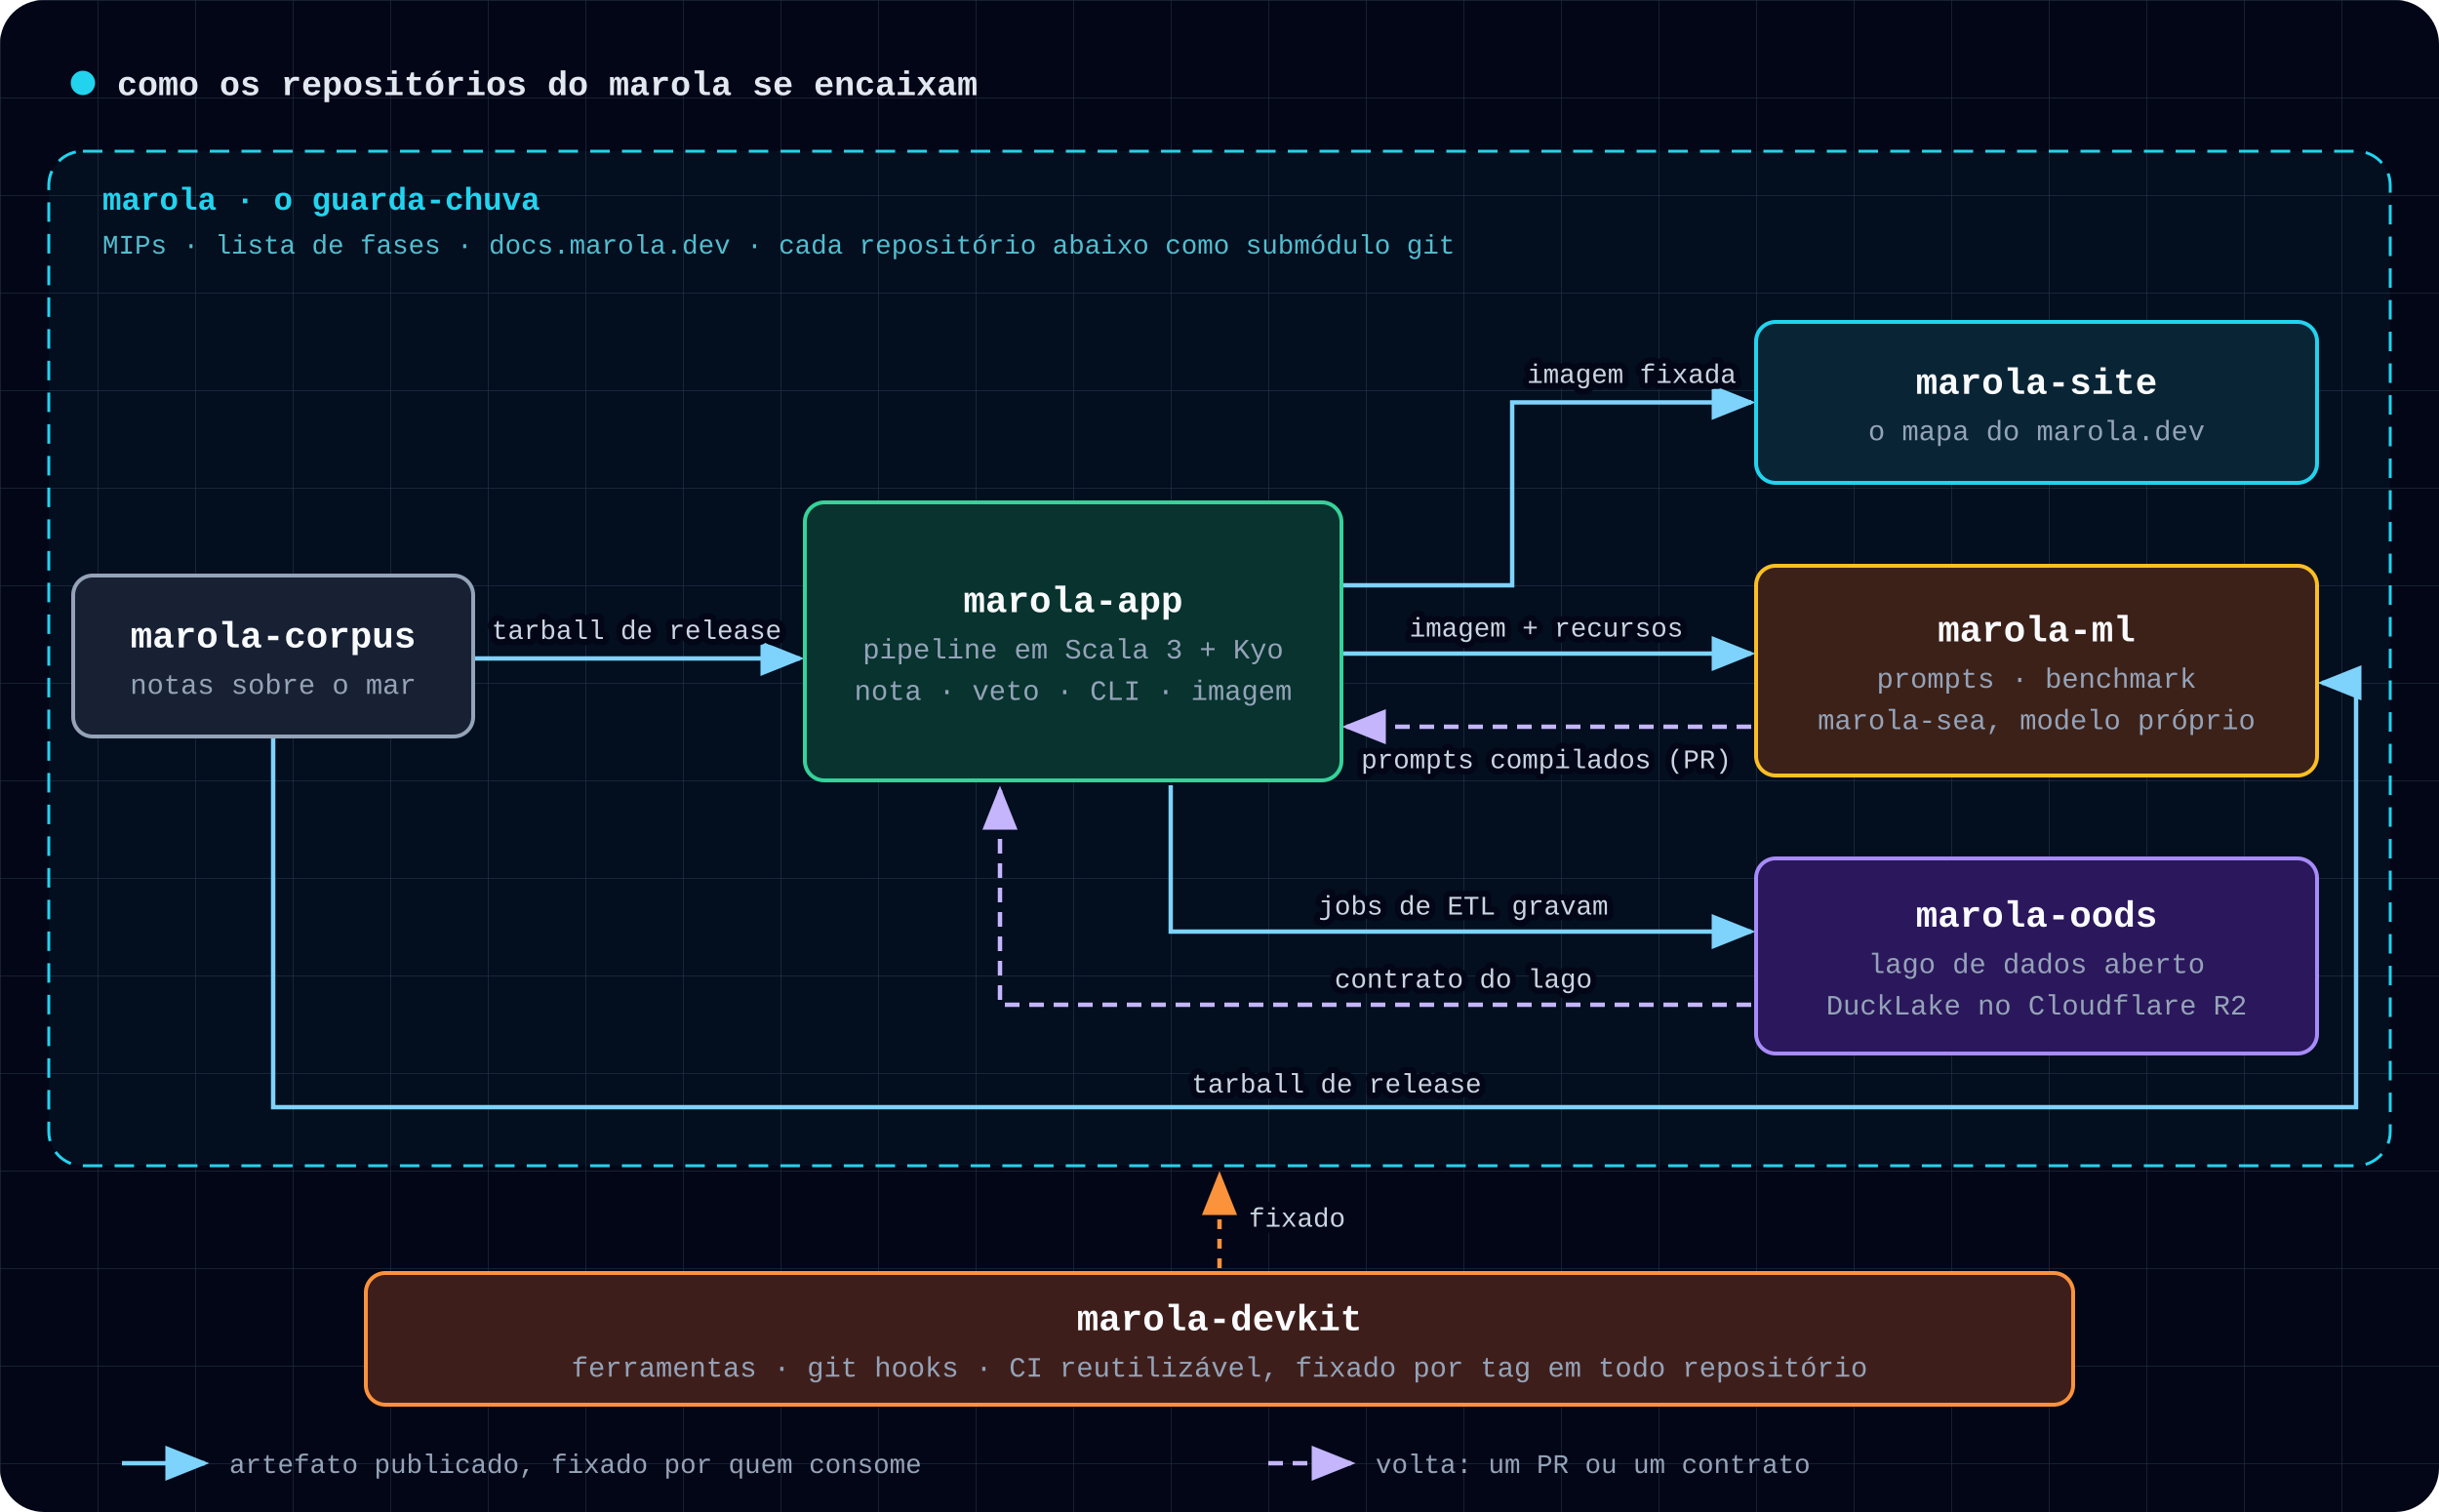
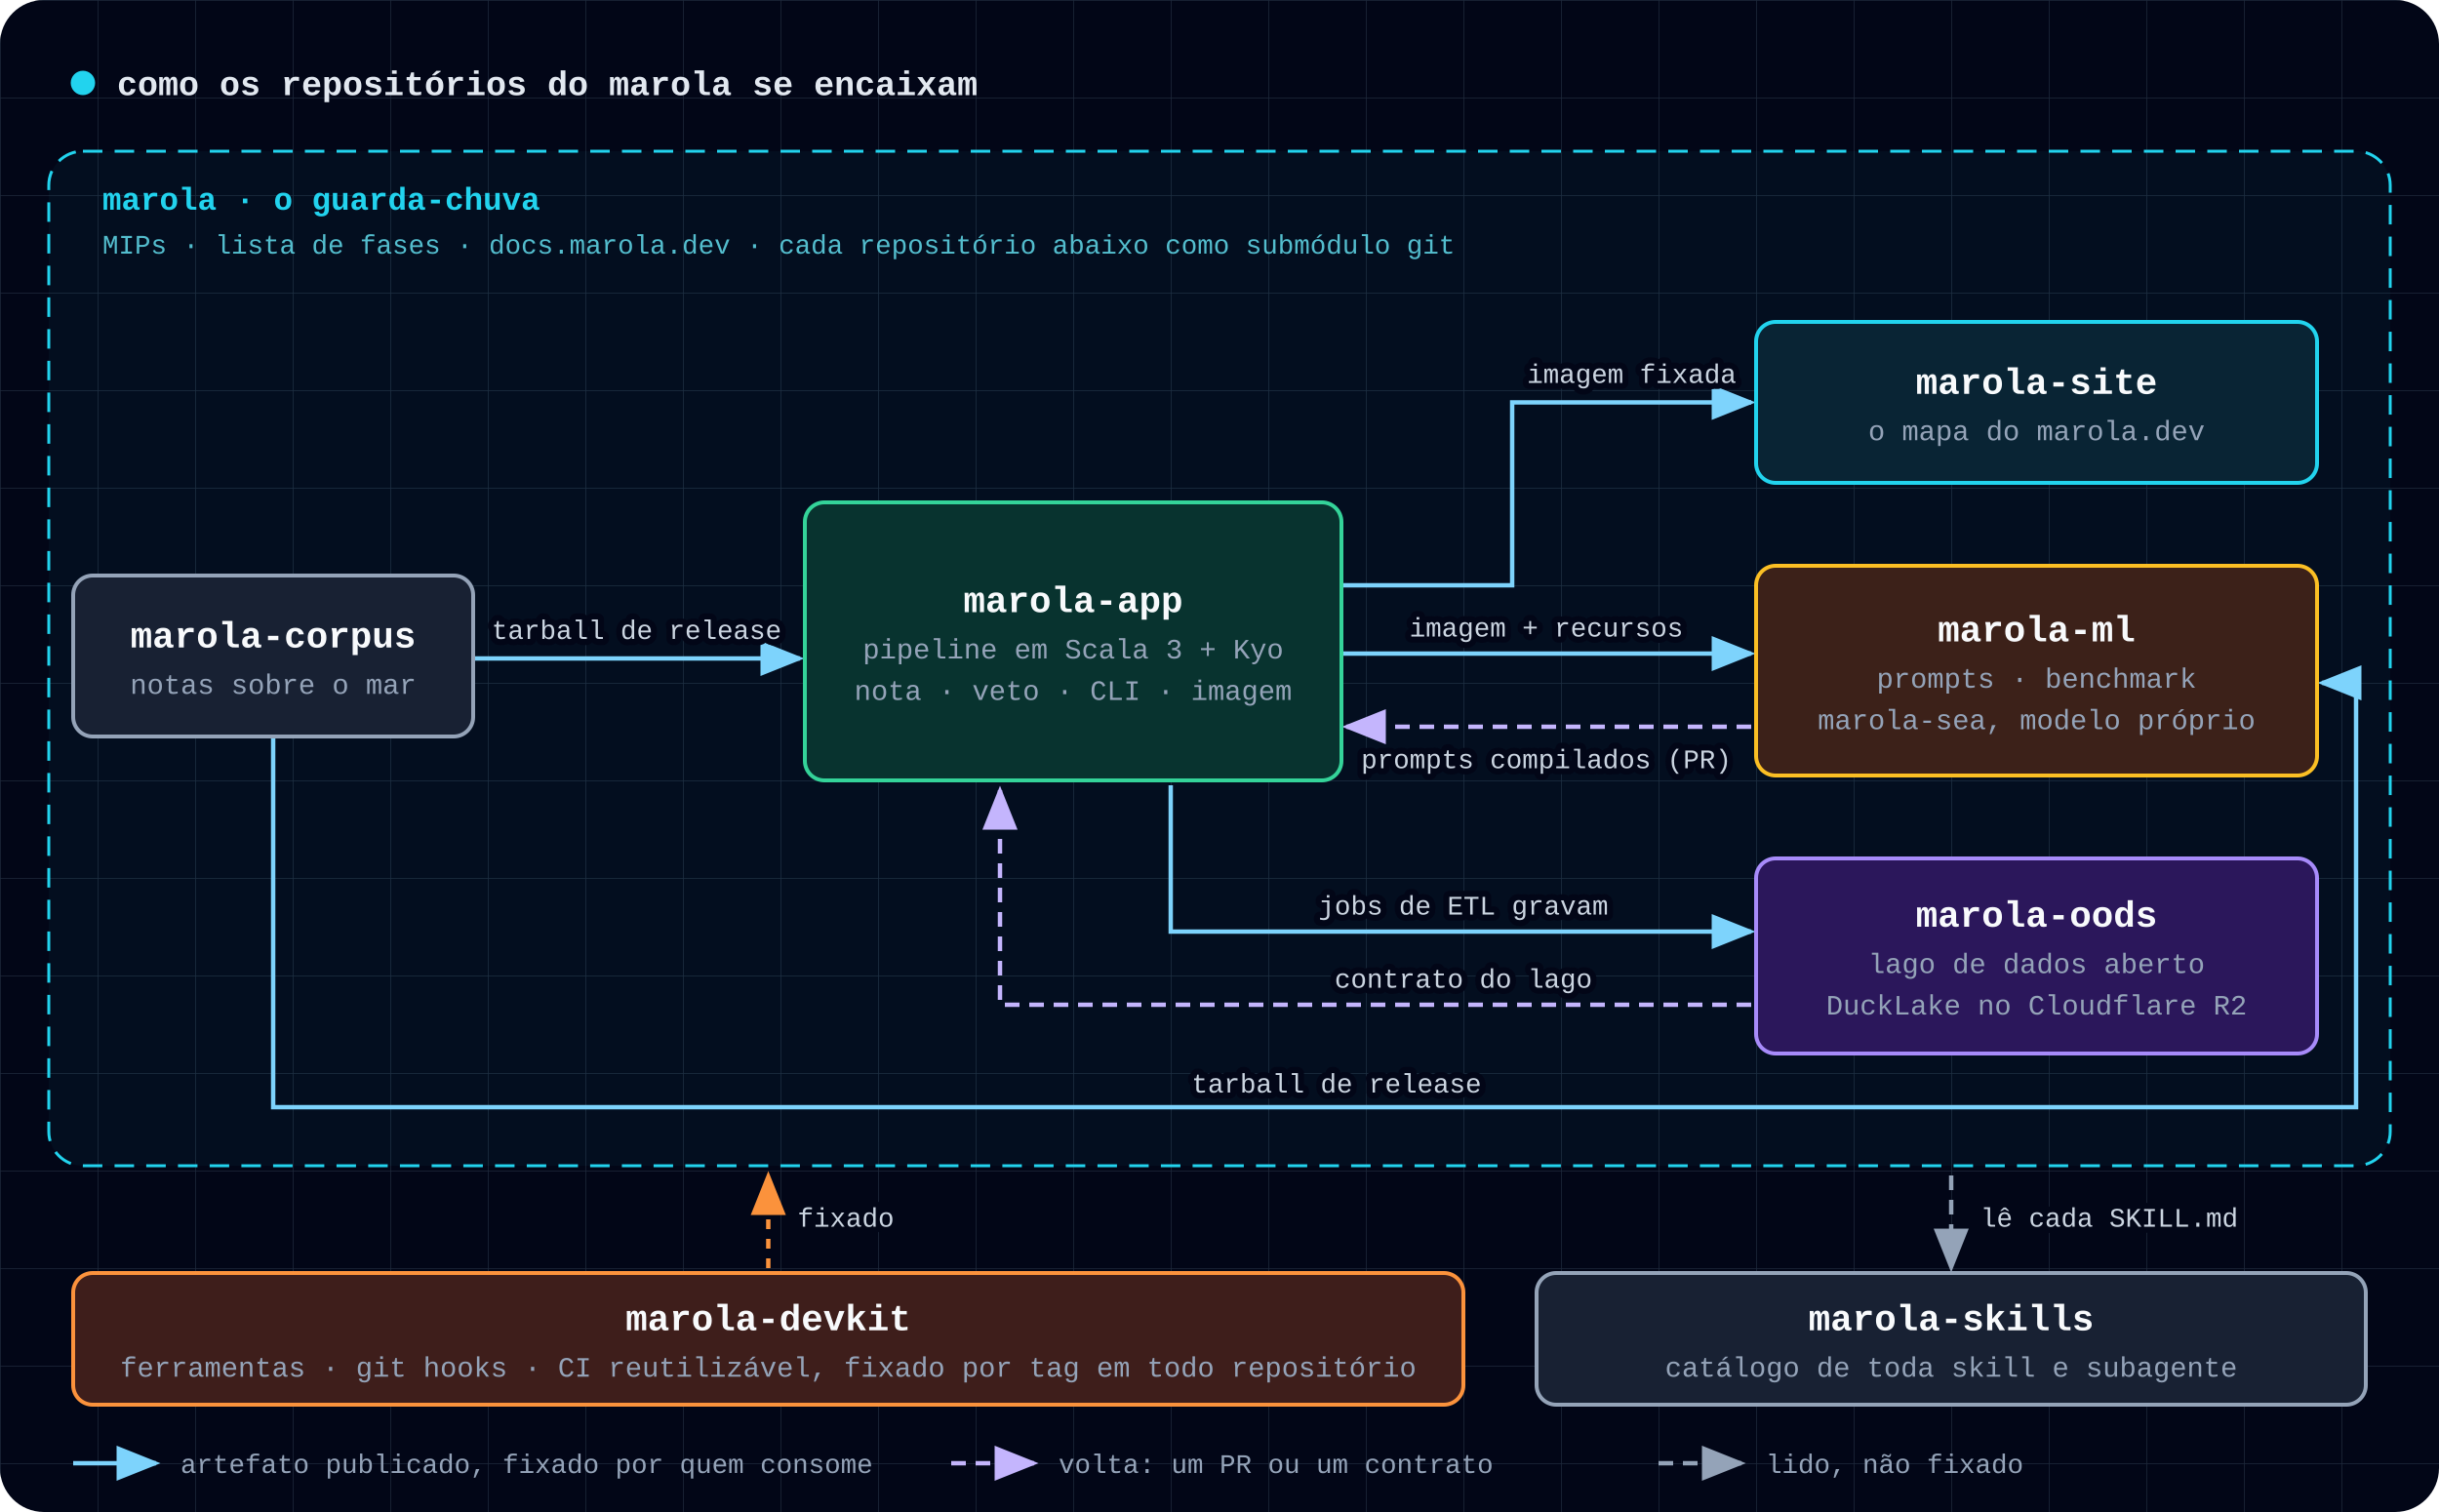
<svg xmlns="http://www.w3.org/2000/svg" viewBox="0 0 1000 620" width="1000" height="620" role="img">
  <style>
text{font-family:"JetBrains Mono",ui-monospace,SFMono-Regular,Menlo,Consolas,"Liberation Mono",monospace}
.name{fill:#f8fafc;font-size:15px;font-weight:700}
.sub{fill:#94a3b8;font-size:11.5px}
.edge{fill:#cbd5e1;font-size:11px;paint-order:stroke;stroke:#020617;stroke-width:5px;stroke-linejoin:round}
.title{fill:#e2e8f0;font-size:14px;font-weight:600}
.region{fill:#22d3ee;font-size:13px;font-weight:700}
.regionsub{fill:#67e8f9;font-size:11px;opacity:.8}
.leg{fill:#94a3b8;font-size:11px}
</style>
  <defs>
    <pattern id="grid" width="40" height="40" patternUnits="userSpaceOnUse">
      <path d="M 40 0 L 0 0 0 40" fill="none" stroke="#1e293b" stroke-width="0.6" />
    </pattern>
    <marker id="a" markerWidth="10" markerHeight="8" refX="9" refY="4" orient="auto">
      <polygon points="0 0,10 4,0 8" fill="#7dd3fc" />
    </marker>
    <marker id="b" markerWidth="10" markerHeight="8" refX="9" refY="4" orient="auto">
      <polygon points="0 0,10 4,0 8" fill="#c4b5fd" />
+     </marker>
+     <marker id="g" markerWidth="10" markerHeight="8" refX="9" refY="4" orient="auto">
+       <polygon points="0 0,10 4,0 8" fill="#94a3b8" />
    </marker>
    <marker id="o" markerWidth="10" markerHeight="8" refX="9" refY="4" orient="auto">
      <polygon points="0 0,10 4,0 8" fill="#fb923c" />
    </marker>
  </defs>
  <rect width="1000" height="620" rx="18" fill="#020617" />
  <rect width="1000" height="620" rx="18" fill="url(#grid)" />
  <circle cx="34" cy="34" r="5" fill="#22d3ee" />
  <text x="48" y="39" class="title" text-anchor="start">como os repositórios do marola se encaixam</text>
  <rect x="20" y="62" width="960" height="416" rx="14" fill="rgba(34,211,238,0.04)" stroke="#22d3ee" stroke-width="1.2" stroke-dasharray="8,5" />
  <text x="42" y="86" class="region" text-anchor="start">marola · o guarda-chuva</text>
  <text x="42" y="104" class="regionsub" text-anchor="start">MIPs · lista de fases · docs.marola.dev · cada repositório abaixo como submódulo git</text>
  <path d="M 194 270 H 328" stroke="#7dd3fc" stroke-width="1.8" fill="none" marker-end="url(#a)" />
  <text x="261" y="262" class="edge" text-anchor="middle">tarball de release</text>
  <path d="M 112 302 V 454 H 966 V 280 H 952" stroke="#7dd3fc" stroke-width="1.8" fill="none" marker-end="url(#a)" />
  <text x="548" y="448" class="edge" text-anchor="middle">tarball de release</text>
  <path d="M 550 240 H 620 V 165 H 718" stroke="#7dd3fc" stroke-width="1.8" fill="none" marker-end="url(#a)" />
  <text x="669" y="157" class="edge" text-anchor="middle">imagem fixada</text>
  <path d="M 550 268 H 718" stroke="#7dd3fc" stroke-width="1.8" fill="none" marker-end="url(#a)" />
  <text x="634" y="261" class="edge" text-anchor="middle">imagem + recursos</text>
  <path d="M 718 298 H 552" stroke="#c4b5fd" stroke-width="1.8" fill="none" stroke-dasharray="6,4" marker-end="url(#b)" />
  <text x="634" y="315" class="edge" text-anchor="middle">prompts compilados (PR)</text>
  <path d="M 480 322 V 382 H 718" stroke="#7dd3fc" stroke-width="1.8" fill="none" marker-end="url(#a)" />
  <text x="600" y="375" class="edge" text-anchor="middle">jobs de ETL gravam</text>
  <path d="M 718 412 H 410 V 324" stroke="#c4b5fd" stroke-width="1.8" fill="none" stroke-dasharray="6,4" marker-end="url(#b)" />
  <text x="600" y="405" class="edge" text-anchor="middle">contrato do lago</text>
-   <path d="M 500 520 V 482" stroke="#fb923c" stroke-width="1.8" fill="none" stroke-dasharray="4,4" marker-end="url(#o)" />
-   <text x="512" y="503" class="edge" text-anchor="start">fixado</text>
+   <path d="M 315 520 V 482" stroke="#fb923c" stroke-width="1.8" fill="none" stroke-dasharray="4,4" marker-end="url(#o)" />
+   <text x="327" y="503" class="edge" text-anchor="start">fixado</text>
+   <path d="M 800 482 V 520" stroke="#94a3b8" stroke-width="1.8" fill="none" stroke-dasharray="6,4" marker-end="url(#g)" />
+   <text x="812" y="503" class="edge" text-anchor="start">lê cada SKILL.md</text>
  <rect x="30" y="236" width="164" height="66" rx="8" fill="#0b1222" />
  <rect x="30" y="236" width="164" height="66" rx="8" fill="rgba(30,41,59,0.7)" stroke="#94a3b8" stroke-width="1.6" />
  <text x="112.0" y="265.5" class="name" text-anchor="middle">marola-corpus</text>
  <text x="112.0" y="284.5" class="sub" text-anchor="middle">notas sobre o mar</text>
  <rect x="330" y="206" width="220" height="114" rx="8" fill="#0b1222" />
  <rect x="330" y="206" width="220" height="114" rx="8" fill="rgba(6,78,59,0.55)" stroke="#34d399" stroke-width="1.6" />
  <text x="440.0" y="251.0" class="name" text-anchor="middle">marola-app</text>
  <text x="440.0" y="270.0" class="sub" text-anchor="middle">pipeline em Scala 3 + Kyo</text>
  <text x="440.0" y="287.0" class="sub" text-anchor="middle">nota · veto · CLI · imagem</text>
  <rect x="720" y="132" width="230" height="66" rx="8" fill="#0b1222" />
  <rect x="720" y="132" width="230" height="66" rx="8" fill="rgba(8,51,68,0.55)" stroke="#22d3ee" stroke-width="1.6" />
  <text x="835.0" y="161.5" class="name" text-anchor="middle">marola-site</text>
  <text x="835.0" y="180.5" class="sub" text-anchor="middle">o mapa do marola.dev</text>
  <rect x="720" y="232" width="230" height="86" rx="8" fill="#0b1222" />
  <rect x="720" y="232" width="230" height="86" rx="8" fill="rgba(120,53,15,0.45)" stroke="#fbbf24" stroke-width="1.6" />
  <text x="835.0" y="263.0" class="name" text-anchor="middle">marola-ml</text>
  <text x="835.0" y="282.0" class="sub" text-anchor="middle">prompts · benchmark</text>
  <text x="835.0" y="299.0" class="sub" text-anchor="middle">marola-sea, modelo próprio</text>
  <rect x="720" y="352" width="230" height="80" rx="8" fill="#0b1222" />
  <rect x="720" y="352" width="230" height="80" rx="8" fill="rgba(76,29,149,0.5)" stroke="#a78bfa" stroke-width="1.6" />
  <text x="835.0" y="380.0" class="name" text-anchor="middle">marola-oods</text>
  <text x="835.0" y="399.0" class="sub" text-anchor="middle">lago de dados aberto</text>
  <text x="835.0" y="416.0" class="sub" text-anchor="middle">DuckLake no Cloudflare R2</text>
-   <rect x="150" y="522" width="700" height="54" rx="8" fill="#0b1222" />
-   <rect x="150" y="522" width="700" height="54" rx="8" fill="rgba(124,45,18,0.45)" stroke="#fb923c" stroke-width="1.6" />
-   <text x="500.0" y="545.5" class="name" text-anchor="middle">marola-devkit</text>
-   <text x="500.0" y="564.5" class="sub" text-anchor="middle">ferramentas · git hooks · CI reutilizável, fixado por tag em todo repositório</text>
-   <path d="M 50 600 H 84" stroke="#7dd3fc" stroke-width="1.8" fill="none" marker-end="url(#a)" />
-   <text x="94" y="604" class="leg" text-anchor="start">artefato publicado, fixado por quem consome</text>
-   <path d="M 520 600 H 554" stroke="#c4b5fd" stroke-width="1.8" fill="none" stroke-dasharray="6,4" marker-end="url(#b)" />
-   <text x="564" y="604" class="leg" text-anchor="start">volta: um PR ou um contrato</text>
+   <rect x="30" y="522" width="570" height="54" rx="8" fill="#0b1222" />
+   <rect x="30" y="522" width="570" height="54" rx="8" fill="rgba(124,45,18,0.45)" stroke="#fb923c" stroke-width="1.6" />
+   <text x="315.0" y="545.5" class="name" text-anchor="middle">marola-devkit</text>
+   <text x="315.0" y="564.5" class="sub" text-anchor="middle">ferramentas · git hooks · CI reutilizável, fixado por tag em todo repositório</text>
+   <rect x="630" y="522" width="340" height="54" rx="8" fill="#0b1222" />
+   <rect x="630" y="522" width="340" height="54" rx="8" fill="rgba(30,41,59,0.7)" stroke="#94a3b8" stroke-width="1.6" />
+   <text x="800.0" y="545.5" class="name" text-anchor="middle">marola-skills</text>
+   <text x="800.0" y="564.5" class="sub" text-anchor="middle">catálogo de toda skill e subagente</text>
+   <path d="M 30 600 H 64" stroke="#7dd3fc" stroke-width="1.8" fill="none" marker-end="url(#a)" />
+   <text x="74" y="604" class="leg" text-anchor="start">artefato publicado, fixado por quem consome</text>
+   <path d="M 390 600 H 424" stroke="#c4b5fd" stroke-width="1.8" fill="none" stroke-dasharray="6,4" marker-end="url(#b)" />
+   <text x="434" y="604" class="leg" text-anchor="start">volta: um PR ou um contrato</text>
+   <path d="M 680 600 H 714" stroke="#94a3b8" stroke-width="1.8" fill="none" stroke-dasharray="6,4" marker-end="url(#g)" />
+   <text x="724" y="604" class="leg" text-anchor="start">lido, não fixado</text>
</svg>
